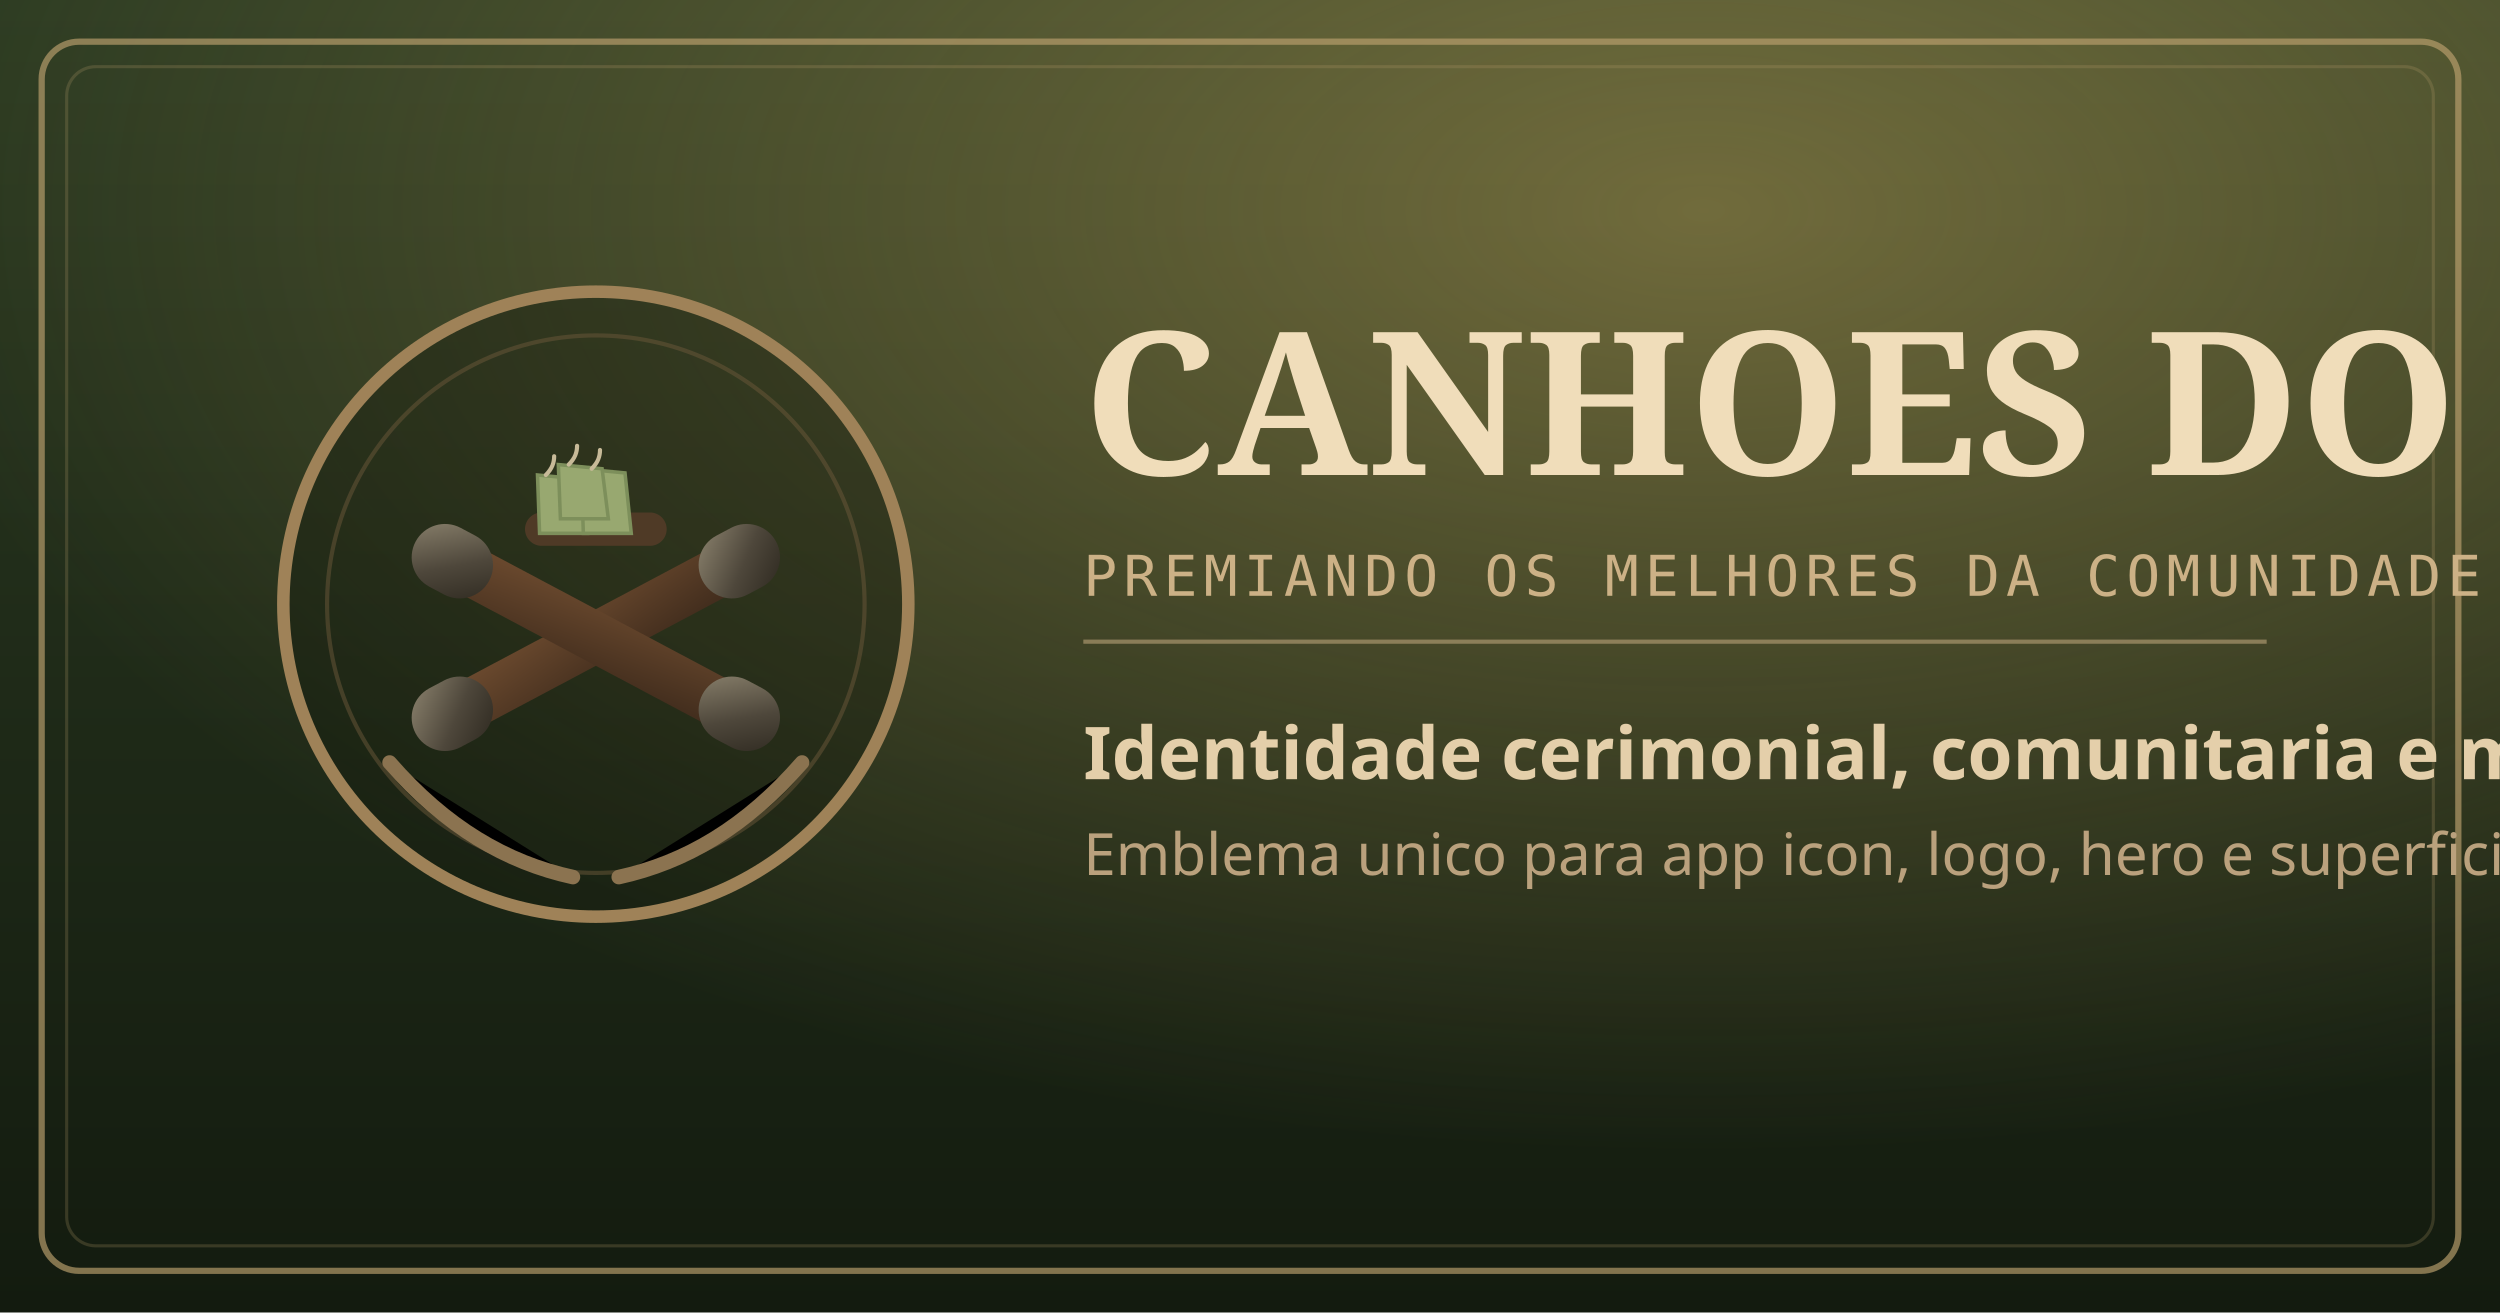
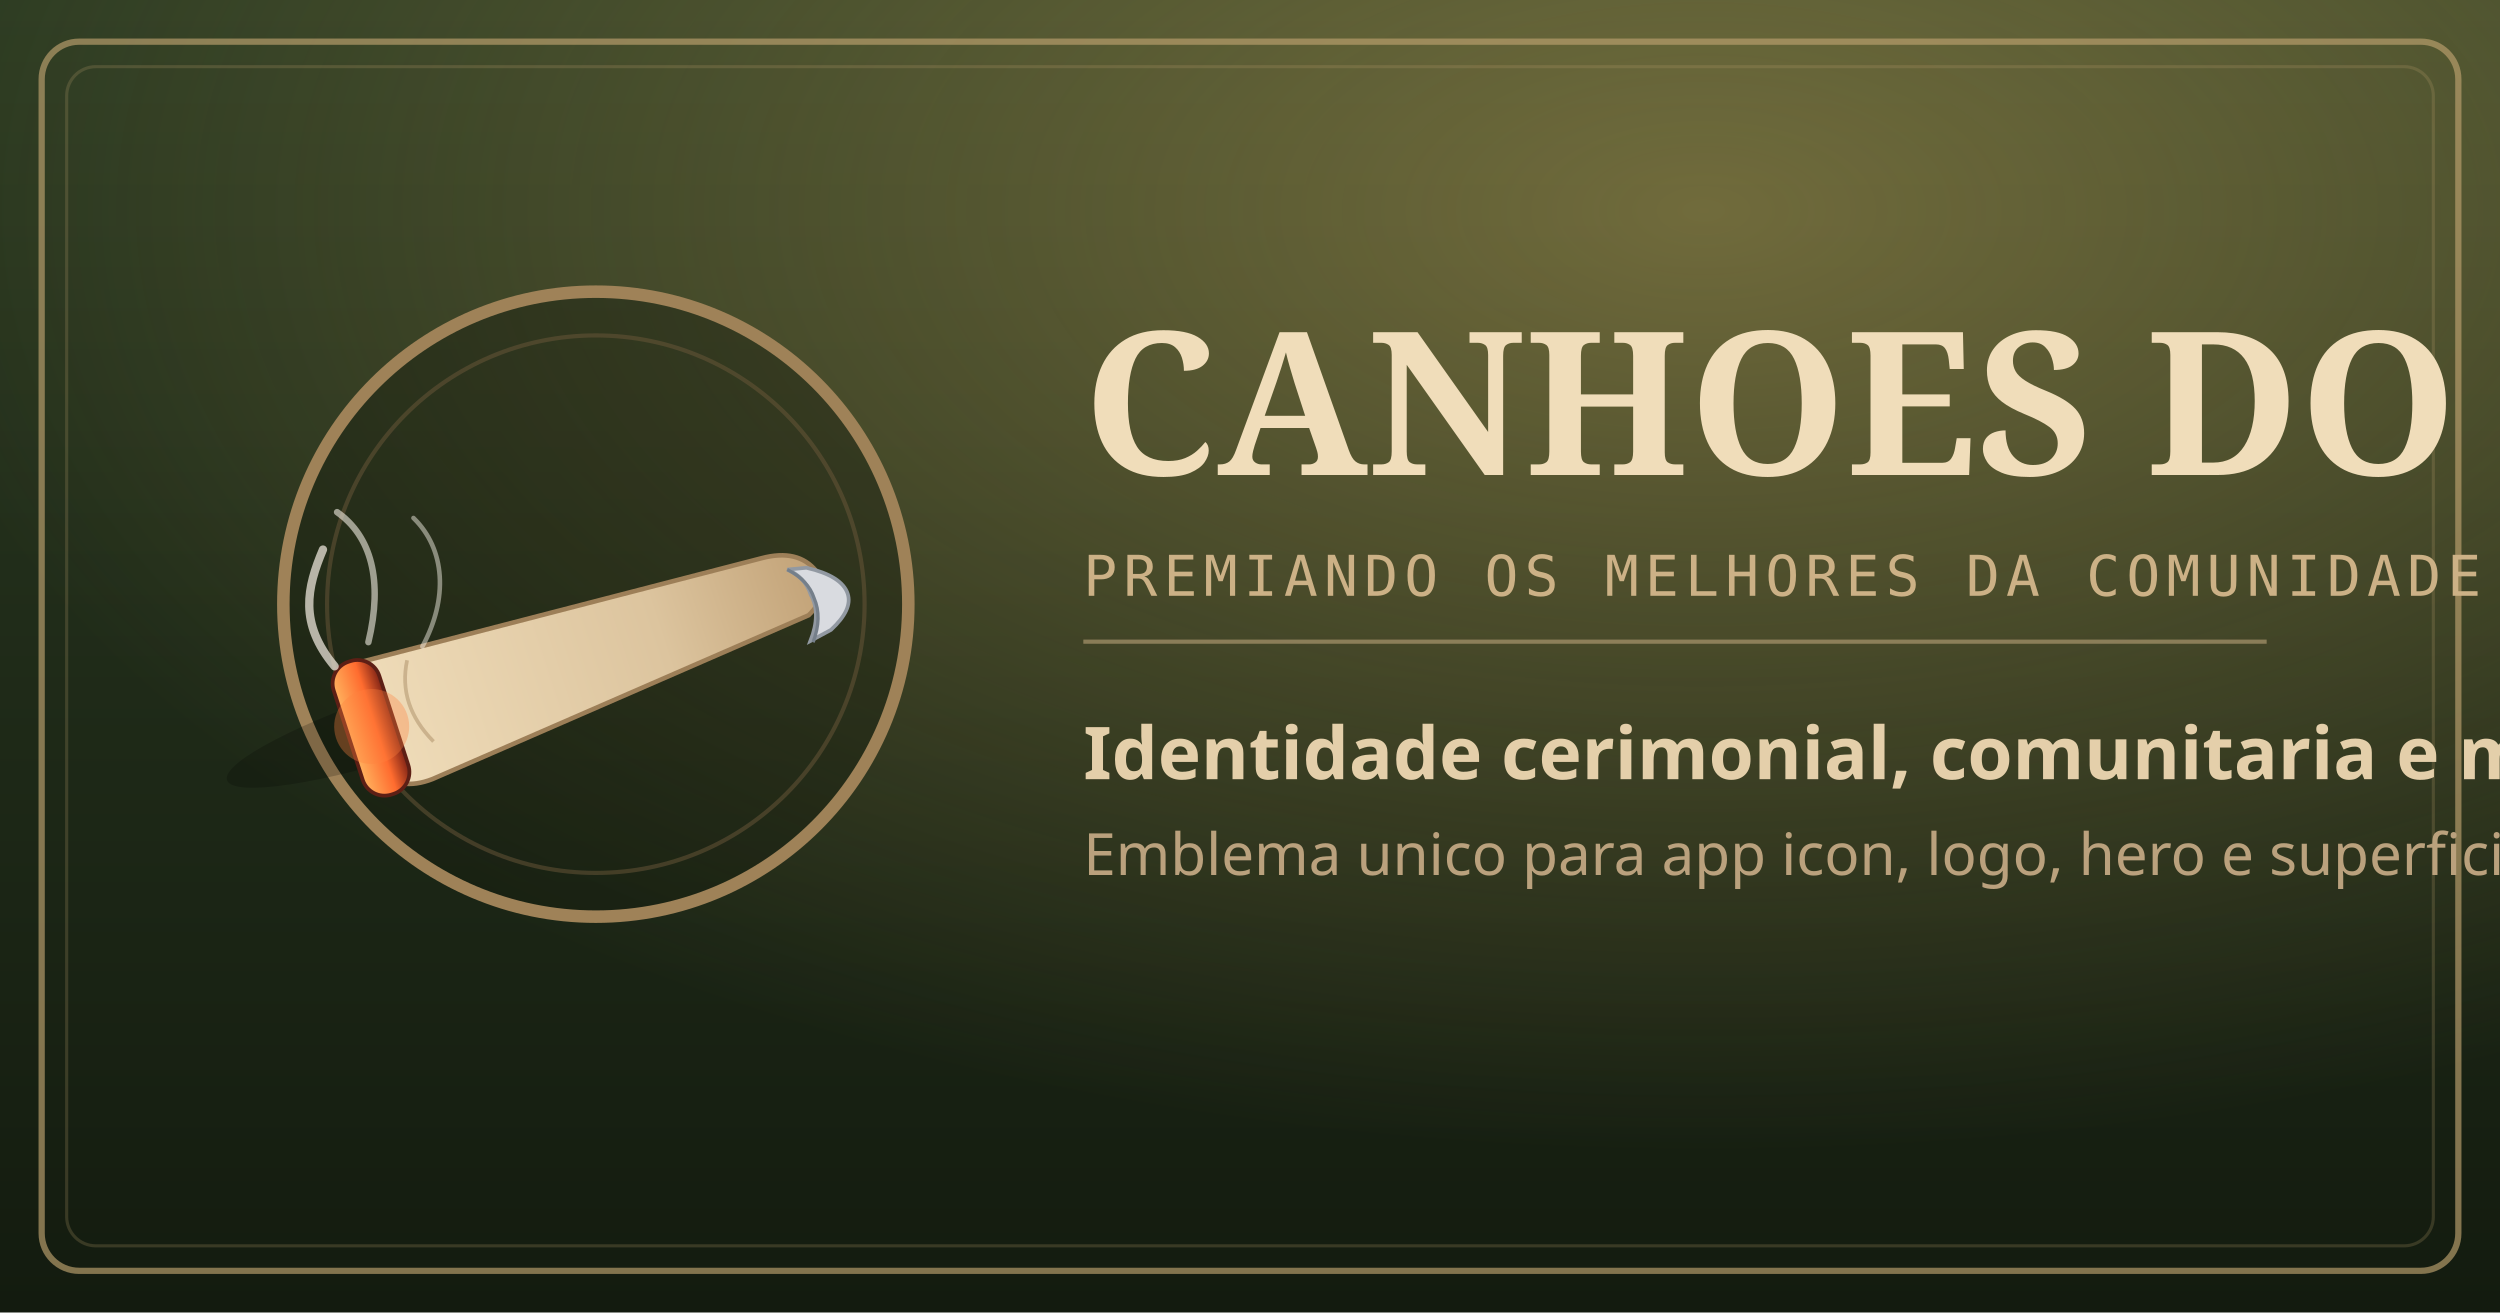
<svg xmlns="http://www.w3.org/2000/svg" viewBox="0 0 1200 630" role="img" aria-label="Canhoes do Ano hero">
  <defs>
    <linearGradient id="bg" x1="0" y1="0" x2="0" y2="1">
      <stop offset="0%" stop-color="#2c3b22" />
      <stop offset="100%" stop-color="#131b0f" />
    </linearGradient>
-     <linearGradient id="metal" x1="0" y1="0" x2="1" y2="1">
-       <stop offset="0%" stop-color="#8d846f" />
-       <stop offset="55%" stop-color="#4e473b" />
-       <stop offset="100%" stop-color="#2d281f" />
+     <linearGradient id="paper" x1="0" y1="0" x2="1" y2="0">
+       <stop offset="0%" stop-color="#f0ddba" />
+       <stop offset="65%" stop-color="#dcc49e" />
+       <stop offset="100%" stop-color="#c2a277" />
    </linearGradient>
-     <linearGradient id="wood" x1="0" y1="0" x2="1" y2="1">
-       <stop offset="0%" stop-color="#6d4b2f" />
-       <stop offset="100%" stop-color="#3f2b1c" />
+     <linearGradient id="ember" x1="0" y1="0" x2="1" y2="0">
+       <stop offset="0%" stop-color="#ffb25e" />
+       <stop offset="60%" stop-color="#ff6c2f" />
+       <stop offset="100%" stop-color="#7f2315" />
    </linearGradient>
    <radialGradient id="glow" cx="0.68" cy="0.16" r="0.72">
      <stop offset="0%" stop-color="#f1c96f" stop-opacity="0.36" />
      <stop offset="100%" stop-color="#f1c96f" stop-opacity="0" />
    </radialGradient>
  </defs>
  <rect width="1200" height="630" fill="url(#bg)" />
  <rect width="1200" height="630" fill="url(#glow)" />
  <rect x="20" y="20" width="1160" height="590" rx="18" fill="none" stroke="#bca06f" stroke-opacity="0.66" stroke-width="3" />
  <rect x="32" y="32" width="1136" height="566" rx="14" fill="none" stroke="#bca06f" stroke-opacity="0.22" stroke-width="1.5" />
  <g transform="translate(116 120)">
    <circle cx="170" cy="170" r="150" fill="rgba(18,26,13,0.34)" stroke="#9f8258" stroke-width="6" />
    <circle cx="170" cy="170" r="129" fill="none" stroke="#6d583b" stroke-opacity="0.5" stroke-width="2" />
-     <g transform="translate(170 186) rotate(-28)">
-       <rect x="-88" y="-12" width="176" height="24" rx="12" fill="url(#wood)" />
-       <rect x="-98" y="-16" width="40" height="32" rx="16" fill="url(#metal)" />
-       <rect x="58" y="-16" width="40" height="32" rx="16" fill="url(#metal)" />
+     <g transform="translate(170 178) rotate(-18)">
+       <ellipse cx="-96" cy="18" rx="96" ry="16" fill="rgba(0,0,0,0.2)" />
+       <path d="M-112 -16L85 -4Q103 -3 108 10Q112 22 98 29L-98 48Q-115 49 -122 36Q-128 22 -112 -16Z" fill="url(#paper)" stroke="#9d7f58" stroke-width="2.2" />
+       <path d="M-115 -14Q-127 7 -115 34" fill="none" stroke="#8e724f" stroke-width="2.1" />
+       <path d="M-92 -10Q-103 9 -92 31" fill="none" stroke="#b79b74" stroke-width="1.8" opacity="0.62" />
+       <rect x="-130" y="-18" width="23" height="67" rx="11" fill="url(#ember)" stroke="#5d1f15" stroke-width="1.8" />
+       <circle cx="-118" cy="15" r="18" fill="rgba(255,130,63,0.34)" />
+       <path d="M104 7Q119 16 119 25Q119 33 106 39L95 41Q104 30 102 20Q102 11 95 5Z" fill="#d9dbe0" stroke="#9299a2" stroke-width="1.8" />
+       <path d="M95 5Q103 13 103 22Q104 32 96 42" fill="none" stroke="#757f8a" stroke-width="1.6" />
+       <path d="M-126 -18C-136 -43 -127 -58 -114 -73" fill="none" stroke="#ece6da" stroke-width="4" stroke-linecap="round" opacity="0.74" />
+       <path d="M-107 -24C-91 -50 -90 -72 -102 -88" fill="none" stroke="#f8f3e9" stroke-width="3.1" stroke-linecap="round" opacity="0.58" />
+       <path d="M-83 -14C-64 -32 -58 -55 -68 -74" fill="none" stroke="#fffaf0" stroke-width="2.2" stroke-linecap="round" opacity="0.46" />
    </g>
-     <g transform="translate(170 186) rotate(28)">
-       <rect x="-88" y="-12" width="176" height="24" rx="12" fill="url(#wood)" />
-       <rect x="-98" y="-16" width="40" height="32" rx="16" fill="url(#metal)" />
-       <rect x="58" y="-16" width="40" height="32" rx="16" fill="url(#metal)" />
-     </g>
-     <g transform="translate(170 134)">
-       <rect x="-34" y="-8" width="68" height="16" rx="8" fill="#4f3a26" />
-       <g fill="#98a870" stroke="#7d8f5b" stroke-width="1.7">
-         <path d="M-28 -26L-7 -24L-4 2L-27 2Z" />
-         <path d="M-7 -29L14 -27L17 2L-6 2Z" />
-         <path d="M-18 -31L3 -29L6 -5L-17 -5Z" />
-       </g>
-       <path d="M-24 -26C-21 -29 -20 -32 -20 -35" stroke="#c7ba98" stroke-width="2" stroke-linecap="round" />
-       <path d="M-2 -29C1 -32 2 -35 2 -38" stroke="#c7ba98" stroke-width="2" stroke-linecap="round" />
-       <path d="M-13 -31C-10 -34 -9 -37 -9 -40" stroke="#c7ba98" stroke-width="2" stroke-linecap="round" />
-     </g>
-     <path d="M71 246C98 277 127 294 159 301" stroke="#8b7350" stroke-width="7" stroke-linecap="round" />
-     <path d="M269 246C242 277 213 294 181 301" stroke="#8b7350" stroke-width="7" stroke-linecap="round" />
  </g>
  <text x="520" y="228" fill="#f0ddba" font-family="Fraunces, serif" font-size="96" font-weight="700">CANHOES DO ANO</text>
  <text x="520" y="286" fill="#ccb186" font-family="JetBrains Mono, monospace" font-size="27" letter-spacing="3">PREMIANDO OS MELHORES DA COMUNIDADE</text>
  <line x1="520" y1="308" x2="1088" y2="308" stroke="#ccb186" stroke-opacity="0.52" stroke-width="2" />
  <text x="520" y="374" fill="#e4cfaa" font-family="DM Sans, sans-serif" font-size="35" font-weight="600">Identidade cerimonial, comunitaria e memoravel</text>
  <text x="520" y="420" fill="#baa17d" font-family="DM Sans, sans-serif" font-size="28">Emblema unico para app icon, logo, hero e superficies de marca.</text>
</svg>
